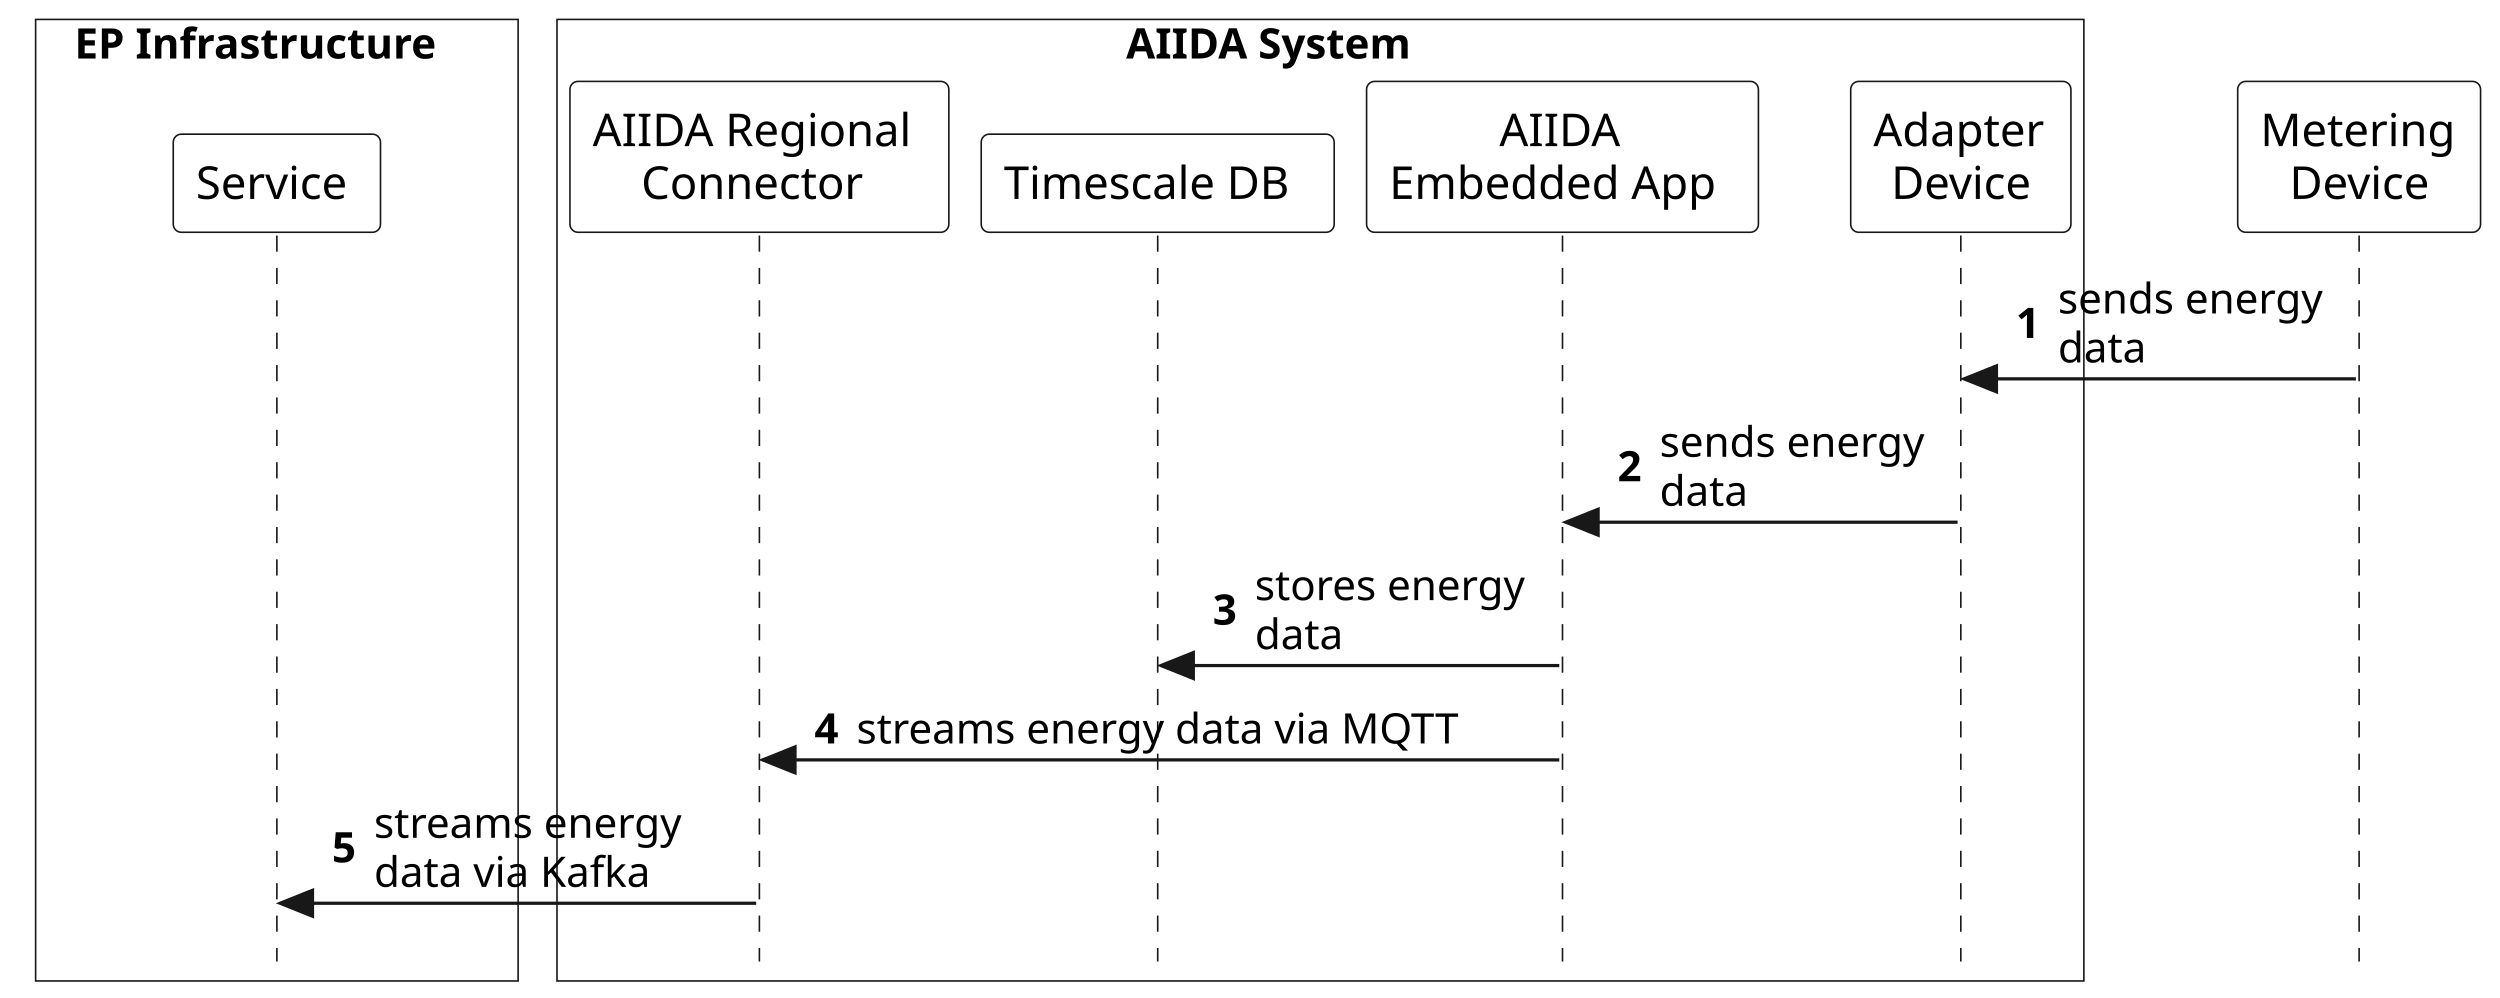
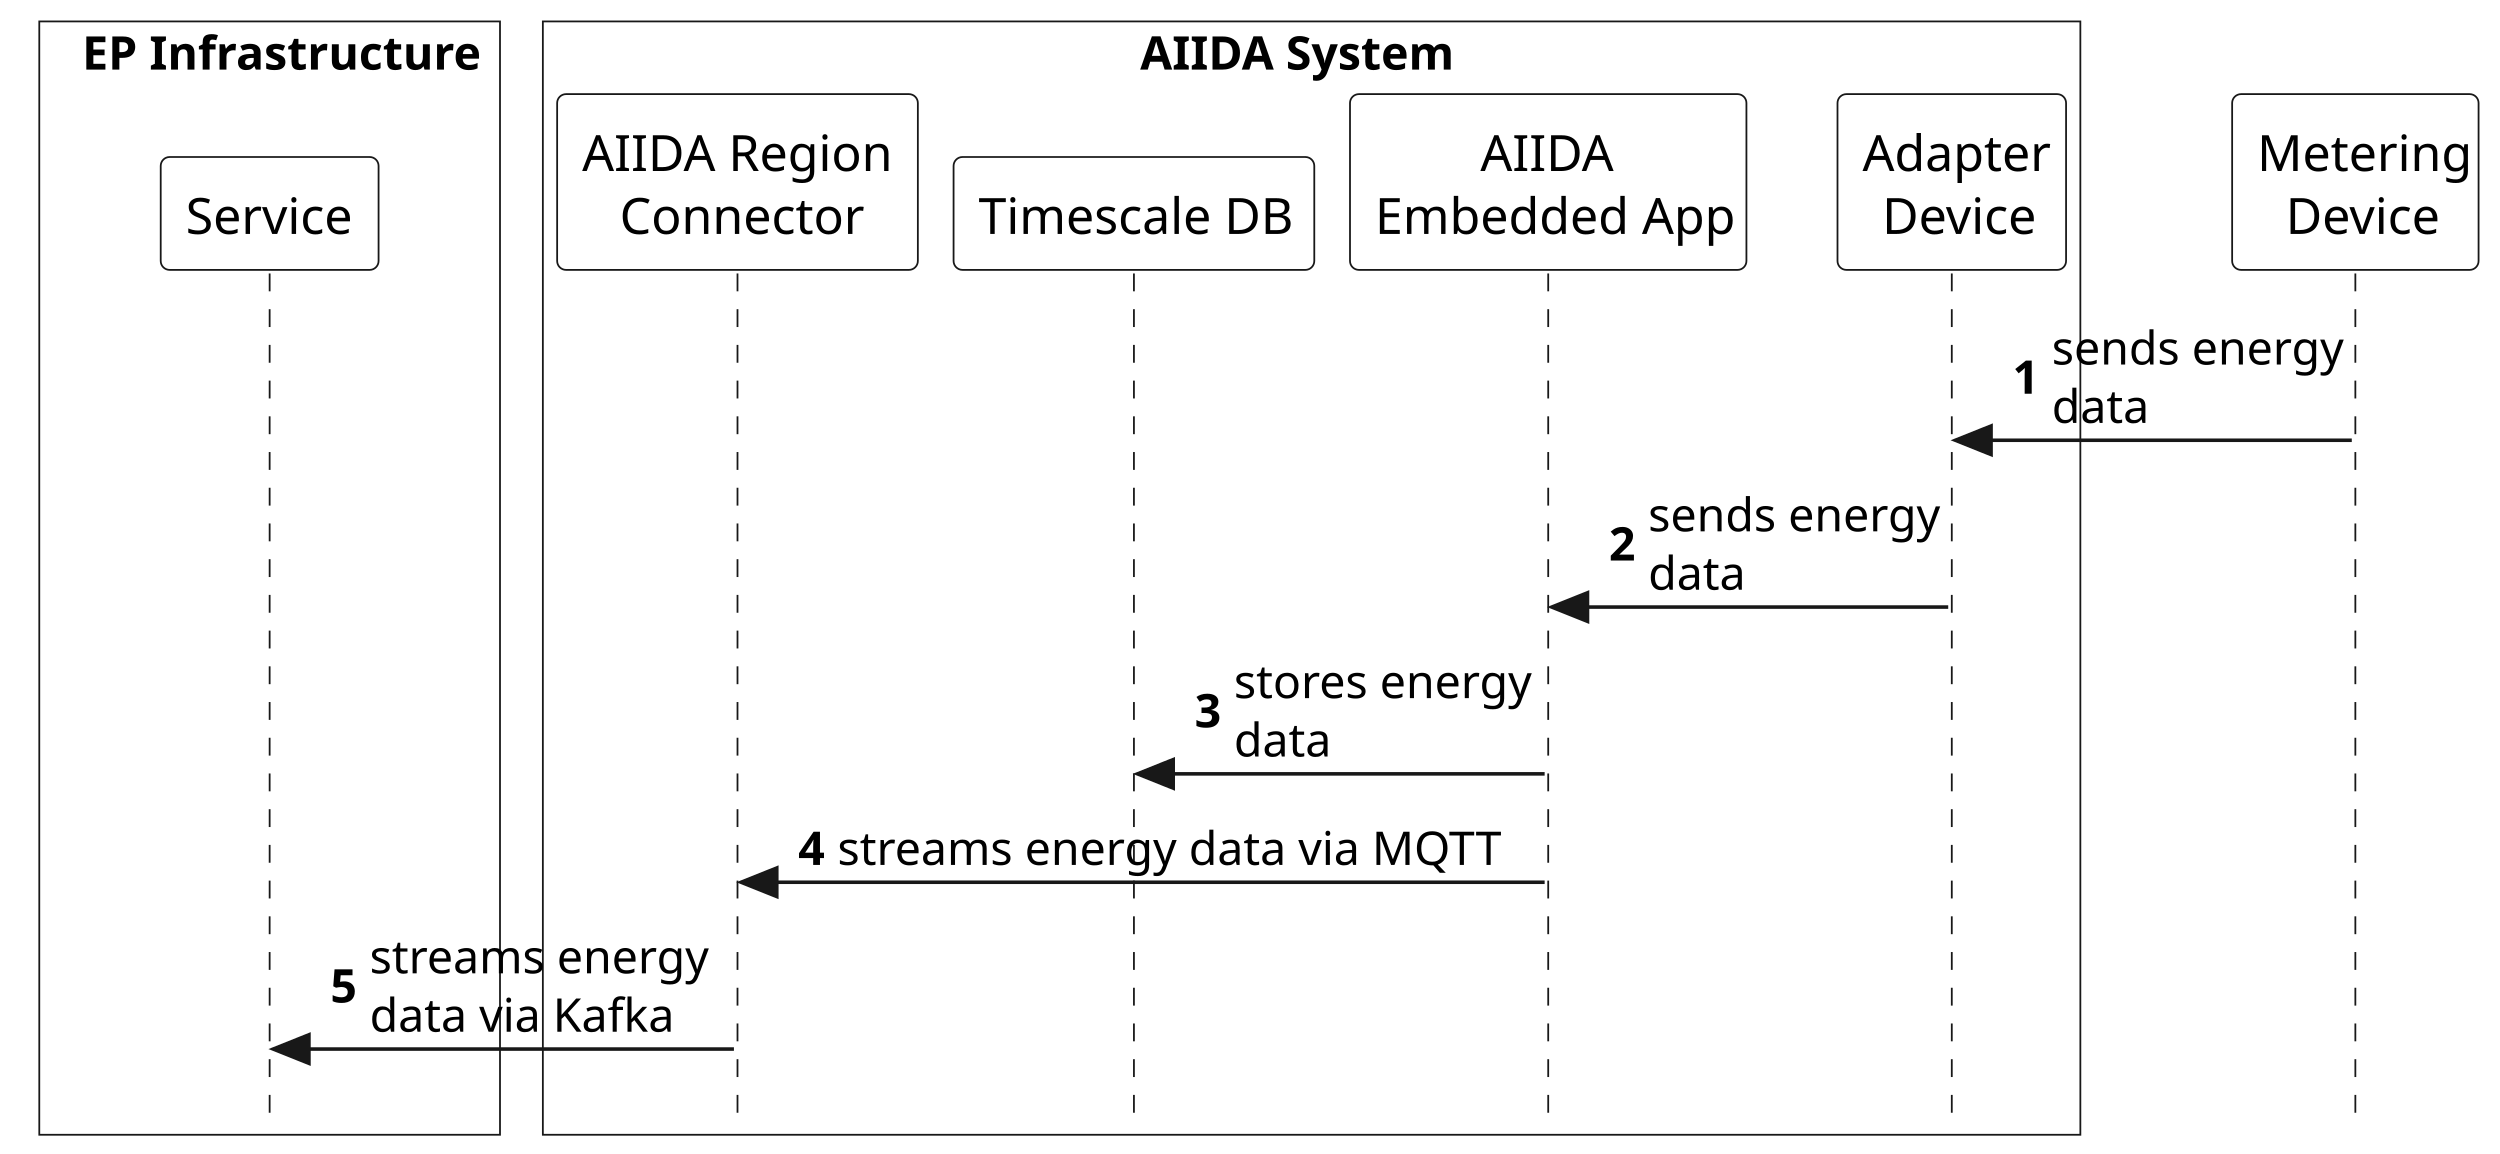
- <svg xmlns="http://www.w3.org/2000/svg" contentStyleType="text/css" height="308px" preserveAspectRatio="none" style="width:772px;height:308px;background:#FFFFFF;" version="1.1" viewBox="0 0 772 308" width="772px" zoomAndPan="magnify">
+ <svg xmlns="http://www.w3.org/2000/svg" contentStyleType="text/css" height="323px" preserveAspectRatio="none" style="width:700px;height:323px;background:#FFFFFF;" version="1.1" viewBox="0 0 700 323" width="700px" zoomAndPan="magnify">
  <defs />
  <g>
-     <rect fill="none" height="296.922" style="stroke:#181818;stroke-width:0.5;" width="149" x="11" y="6" />
-     <text fill="#000000" font-family="sans-serif" font-size="13" font-weight="bold" lengthAdjust="spacing" textLength="125" x="23" y="18.067">EP Infrastructure</text>
-     <rect fill="none" height="296.922" style="stroke:#181818;stroke-width:0.5;" width="471.5" x="172" y="6" />
-     <text fill="#000000" font-family="sans-serif" font-size="13" font-weight="bold" lengthAdjust="spacing" textLength="98" x="347.75" y="18.067">AIIDA System</text>
-     <line style="stroke:#181818;stroke-width:0.5;stroke-dasharray:5.0,5.0;" x1="85.5" x2="85.5" y1="72.727" y2="296.922" />
-     <line style="stroke:#181818;stroke-width:0.5;stroke-dasharray:5.0,5.0;" x1="234.5" x2="234.5" y1="72.727" y2="296.922" />
-     <line style="stroke:#181818;stroke-width:0.5;stroke-dasharray:5.0,5.0;" x1="357.5" x2="357.5" y1="72.727" y2="296.922" />
-     <line style="stroke:#181818;stroke-width:0.5;stroke-dasharray:5.0,5.0;" x1="482.5" x2="482.5" y1="72.727" y2="296.922" />
-     <line style="stroke:#181818;stroke-width:0.5;stroke-dasharray:5.0,5.0;" x1="605.5" x2="605.5" y1="72.727" y2="296.922" />
-     <line style="stroke:#181818;stroke-width:0.5;stroke-dasharray:5.0,5.0;" x1="728.5" x2="728.5" y1="72.727" y2="296.922" />
-     <rect fill="none" height="30.297" rx="2.5" ry="2.5" style="stroke:#181818;stroke-width:0.5;" width="64" x="53.5" y="41.43" />
-     <text fill="#000000" font-family="sans-serif" font-size="14" lengthAdjust="spacing" textLength="50" x="60.5" y="61.425">Service</text>
-     <rect fill="none" height="46.594" rx="2.5" ry="2.5" style="stroke:#181818;stroke-width:0.5;" width="117" x="176" y="25.133" />
-     <text fill="#000000" font-family="sans-serif" font-size="14" lengthAdjust="spacing" textLength="99" x="183" y="45.128">AIIDA Regional</text>
-     <text fill="#000000" font-family="sans-serif" font-size="14" lengthAdjust="spacing" textLength="73" x="198" y="61.425">Connector</text>
-     <rect fill="none" height="30.297" rx="2.5" ry="2.5" style="stroke:#181818;stroke-width:0.5;" width="109" x="303" y="41.43" />
-     <text fill="#000000" font-family="sans-serif" font-size="14" lengthAdjust="spacing" textLength="95" x="310" y="61.425">Timescale DB</text>
-     <rect fill="none" height="46.594" rx="2.5" ry="2.5" style="stroke:#181818;stroke-width:0.5;" width="121" x="422" y="25.133" />
-     <text fill="#000000" font-family="sans-serif" font-size="14" lengthAdjust="spacing" textLength="35" x="463" y="45.128">AIIDA</text>
-     <text fill="#000000" font-family="sans-serif" font-size="14" lengthAdjust="spacing" textLength="107" x="429" y="61.425">Embedded App</text>
-     <rect fill="none" height="46.594" rx="2.5" ry="2.5" style="stroke:#181818;stroke-width:0.5;" width="68" x="571.5" y="25.133" />
-     <text fill="#000000" font-family="sans-serif" font-size="14" lengthAdjust="spacing" textLength="54" x="578.5" y="45.128">Adapter</text>
-     <text fill="#000000" font-family="sans-serif" font-size="14" lengthAdjust="spacing" textLength="47" x="584" y="61.425">Device</text>
-     <rect fill="none" height="46.594" rx="2.5" ry="2.5" style="stroke:#181818;stroke-width:0.5;" width="75" x="691" y="25.133" />
-     <text fill="#000000" font-family="sans-serif" font-size="14" lengthAdjust="spacing" textLength="61" x="698" y="45.128">Metering</text>
-     <text fill="#000000" font-family="sans-serif" font-size="14" lengthAdjust="spacing" textLength="47" x="707" y="61.425">Device</text>
-     <polygon fill="#181818" points="616.5,112.992,606.5,116.992,616.5,120.992" style="stroke:#181818;stroke-width:1.0;" />
-     <line style="stroke:#181818;stroke-width:1.0;" x1="610.5" x2="727.5" y1="116.992" y2="116.992" />
-     <text fill="#000000" font-family="sans-serif" font-size="13" font-weight="bold" lengthAdjust="spacing" textLength="9" x="622.5" y="104.36">1</text>
-     <text fill="#000000" font-family="sans-serif" font-size="13" lengthAdjust="spacing" textLength="86" x="635.5" y="96.793">sends energy</text>
-     <text fill="#000000" font-family="sans-serif" font-size="13" lengthAdjust="spacing" textLength="29" x="635.5" y="111.926">data</text>
-     <polygon fill="#181818" points="493.5,157.258,483.5,161.258,493.5,165.258" style="stroke:#181818;stroke-width:1.0;" />
-     <line style="stroke:#181818;stroke-width:1.0;" x1="487.5" x2="604.5" y1="161.258" y2="161.258" />
-     <text fill="#000000" font-family="sans-serif" font-size="13" font-weight="bold" lengthAdjust="spacing" textLength="9" x="499.5" y="148.625">2</text>
-     <text fill="#000000" font-family="sans-serif" font-size="13" lengthAdjust="spacing" textLength="86" x="512.5" y="141.059">sends energy</text>
-     <text fill="#000000" font-family="sans-serif" font-size="13" lengthAdjust="spacing" textLength="29" x="512.5" y="156.192">data</text>
-     <polygon fill="#181818" points="368.5,201.523,358.5,205.523,368.5,209.523" style="stroke:#181818;stroke-width:1.0;" />
-     <line style="stroke:#181818;stroke-width:1.0;" x1="362.5" x2="481.5" y1="205.523" y2="205.523" />
-     <text fill="#000000" font-family="sans-serif" font-size="13" font-weight="bold" lengthAdjust="spacing" textLength="9" x="374.5" y="192.891">3</text>
-     <text fill="#000000" font-family="sans-serif" font-size="13" lengthAdjust="spacing" textLength="88" x="387.5" y="185.325">stores energy</text>
-     <text fill="#000000" font-family="sans-serif" font-size="13" lengthAdjust="spacing" textLength="29" x="387.5" y="200.458">data</text>
-     <polygon fill="#181818" points="245.5,230.656,235.5,234.656,245.5,238.656" style="stroke:#181818;stroke-width:1.0;" />
-     <line style="stroke:#181818;stroke-width:1.0;" x1="239.5" x2="481.5" y1="234.656" y2="234.656" />
-     <text fill="#000000" font-family="sans-serif" font-size="13" font-weight="bold" lengthAdjust="spacing" textLength="9" x="251.5" y="229.59">4</text>
-     <text fill="#000000" font-family="sans-serif" font-size="13" lengthAdjust="spacing" textLength="195" x="264.5" y="229.59">streams energy data via MQTT</text>
-     <polygon fill="#181818" points="96.5,274.922,86.5,278.922,96.5,282.922" style="stroke:#181818;stroke-width:1.0;" />
-     <line style="stroke:#181818;stroke-width:1.0;" x1="90.5" x2="233.5" y1="278.922" y2="278.922" />
-     <text fill="#000000" font-family="sans-serif" font-size="13" font-weight="bold" lengthAdjust="spacing" textLength="9" x="102.5" y="266.29">5</text>
-     <text fill="#000000" font-family="sans-serif" font-size="13" lengthAdjust="spacing" textLength="101" x="115.5" y="258.723">streams energy</text>
-     <text fill="#000000" font-family="sans-serif" font-size="13" lengthAdjust="spacing" textLength="90" x="115.5" y="273.856">data via Kafka</text>
+     <rect fill="none" height="311.734" style="stroke:#181818;stroke-width:0.5;" width="129" x="11" y="6" />
+     <text fill="#000000" font-family="sans-serif" font-size="13" font-weight="bold" lengthAdjust="spacing" textLength="105" x="23" y="19.495">EP Infrastructure</text>
+     <rect fill="none" height="311.734" style="stroke:#181818;stroke-width:0.5;" width="430.5" x="152" y="6" />
+     <text fill="#000000" font-family="sans-serif" font-size="13" font-weight="bold" lengthAdjust="spacing" textLength="85" x="319.25" y="19.495">AIIDA System</text>
+     <line style="stroke:#181818;stroke-width:0.5;stroke-dasharray:5.0,5.0;" x1="75.5" x2="75.5" y1="76.57" y2="311.734" />
+     <line style="stroke:#181818;stroke-width:0.5;stroke-dasharray:5.0,5.0;" x1="206.5" x2="206.5" y1="76.57" y2="311.734" />
+     <line style="stroke:#181818;stroke-width:0.5;stroke-dasharray:5.0,5.0;" x1="317.5" x2="317.5" y1="76.57" y2="311.734" />
+     <line style="stroke:#181818;stroke-width:0.5;stroke-dasharray:5.0,5.0;" x1="433.5" x2="433.5" y1="76.57" y2="311.734" />
+     <line style="stroke:#181818;stroke-width:0.5;stroke-dasharray:5.0,5.0;" x1="546.5" x2="546.5" y1="76.57" y2="311.734" />
+     <line style="stroke:#181818;stroke-width:0.5;stroke-dasharray:5.0,5.0;" x1="659.5" x2="659.5" y1="76.57" y2="311.734" />
+     <rect fill="none" height="31.609" rx="2.5" ry="2.5" style="stroke:#181818;stroke-width:0.5;" width="61" x="45" y="43.961" />
+     <text fill="#000000" font-family="sans-serif" font-size="14" lengthAdjust="spacing" textLength="47" x="52" y="65.494">Service</text>
+     <rect fill="none" height="49.219" rx="2.5" ry="2.5" style="stroke:#181818;stroke-width:0.5;" width="101" x="156" y="26.352" />
+     <text fill="#000000" font-family="sans-serif" font-size="14" lengthAdjust="spacing" textLength="83" x="163" y="47.885">AIIDA Region</text>
+     <text fill="#000000" font-family="sans-serif" font-size="14" lengthAdjust="spacing" textLength="66" x="173.5" y="65.494">Connector</text>
+     <rect fill="none" height="31.609" rx="2.5" ry="2.5" style="stroke:#181818;stroke-width:0.5;" width="101" x="267" y="43.961" />
+     <text fill="#000000" font-family="sans-serif" font-size="14" lengthAdjust="spacing" textLength="87" x="274" y="65.494">Timescale DB</text>
+     <rect fill="none" height="49.219" rx="2.5" ry="2.5" style="stroke:#181818;stroke-width:0.5;" width="111" x="378" y="26.352" />
+     <text fill="#000000" font-family="sans-serif" font-size="14" lengthAdjust="spacing" textLength="34" x="414.5" y="47.885">AIIDA</text>
+     <text fill="#000000" font-family="sans-serif" font-size="14" lengthAdjust="spacing" textLength="97" x="385" y="65.494">Embedded App</text>
+     <rect fill="none" height="49.219" rx="2.5" ry="2.5" style="stroke:#181818;stroke-width:0.5;" width="64" x="514.5" y="26.352" />
+     <text fill="#000000" font-family="sans-serif" font-size="14" lengthAdjust="spacing" textLength="50" x="521.5" y="47.885">Adapter</text>
+     <text fill="#000000" font-family="sans-serif" font-size="14" lengthAdjust="spacing" textLength="43" x="527" y="65.494">Device</text>
+     <rect fill="none" height="49.219" rx="2.5" ry="2.5" style="stroke:#181818;stroke-width:0.5;" width="69" x="625" y="26.352" />
+     <text fill="#000000" font-family="sans-serif" font-size="14" lengthAdjust="spacing" textLength="55" x="632" y="47.885">Metering</text>
+     <text fill="#000000" font-family="sans-serif" font-size="14" lengthAdjust="spacing" textLength="43" x="640" y="65.494">Device</text>
+     <polygon fill="#181818" points="557.5,119.273,547.5,123.273,557.5,127.273" style="stroke:#181818;stroke-width:1.0;" />
+     <line style="stroke:#181818;stroke-width:1.0;" x1="551.5" x2="658.5" y1="123.273" y2="123.273" />
+     <text fill="#000000" font-family="sans-serif" font-size="13" font-weight="bold" lengthAdjust="spacing" textLength="7" x="563.5" y="110.241">1</text>
+     <text fill="#000000" font-family="sans-serif" font-size="13" lengthAdjust="spacing" textLength="78" x="574.5" y="102.065">sends energy</text>
+     <text fill="#000000" font-family="sans-serif" font-size="13" lengthAdjust="spacing" textLength="25" x="574.5" y="118.417">data</text>
+     <polygon fill="#181818" points="444.5,165.977,434.5,169.977,444.5,173.977" style="stroke:#181818;stroke-width:1.0;" />
+     <line style="stroke:#181818;stroke-width:1.0;" x1="438.5" x2="545.5" y1="169.977" y2="169.977" />
+     <text fill="#000000" font-family="sans-serif" font-size="13" font-weight="bold" lengthAdjust="spacing" textLength="7" x="450.5" y="156.944">2</text>
+     <text fill="#000000" font-family="sans-serif" font-size="13" lengthAdjust="spacing" textLength="78" x="461.5" y="148.769">sends energy</text>
+     <text fill="#000000" font-family="sans-serif" font-size="13" lengthAdjust="spacing" textLength="25" x="461.5" y="165.12">data</text>
+     <polygon fill="#181818" points="328.5,212.68,318.5,216.68,328.5,220.68" style="stroke:#181818;stroke-width:1.0;" />
+     <line style="stroke:#181818;stroke-width:1.0;" x1="322.5" x2="432.5" y1="216.68" y2="216.68" />
+     <text fill="#000000" font-family="sans-serif" font-size="13" font-weight="bold" lengthAdjust="spacing" textLength="7" x="334.5" y="203.648">3</text>
+     <text fill="#000000" font-family="sans-serif" font-size="13" lengthAdjust="spacing" textLength="79" x="345.5" y="195.472">stores energy</text>
+     <text fill="#000000" font-family="sans-serif" font-size="13" lengthAdjust="spacing" textLength="25" x="345.5" y="211.823">data</text>
+     <polygon fill="#181818" points="217.5,243.031,207.5,247.031,217.5,251.031" style="stroke:#181818;stroke-width:1.0;" />
+     <line style="stroke:#181818;stroke-width:1.0;" x1="211.5" x2="432.5" y1="247.031" y2="247.031" />
+     <text fill="#000000" font-family="sans-serif" font-size="13" font-weight="bold" lengthAdjust="spacing" textLength="7" x="223.5" y="242.175">4</text>
+     <text fill="#000000" font-family="sans-serif" font-size="13" lengthAdjust="spacing" textLength="177" x="234.5" y="242.175">streams energy data via MQTT</text>
+     <polygon fill="#181818" points="86.5,289.734,76.5,293.734,86.5,297.734" style="stroke:#181818;stroke-width:1.0;" />
+     <line style="stroke:#181818;stroke-width:1.0;" x1="80.5" x2="205.5" y1="293.734" y2="293.734" />
+     <text fill="#000000" font-family="sans-serif" font-size="13" font-weight="bold" lengthAdjust="spacing" textLength="7" x="92.5" y="280.702">5</text>
+     <text fill="#000000" font-family="sans-serif" font-size="13" lengthAdjust="spacing" textLength="90" x="103.5" y="272.526">streams energy</text>
+     <text fill="#000000" font-family="sans-serif" font-size="13" lengthAdjust="spacing" textLength="81" x="103.5" y="288.878">data via Kafka</text>
  </g>
</svg>
